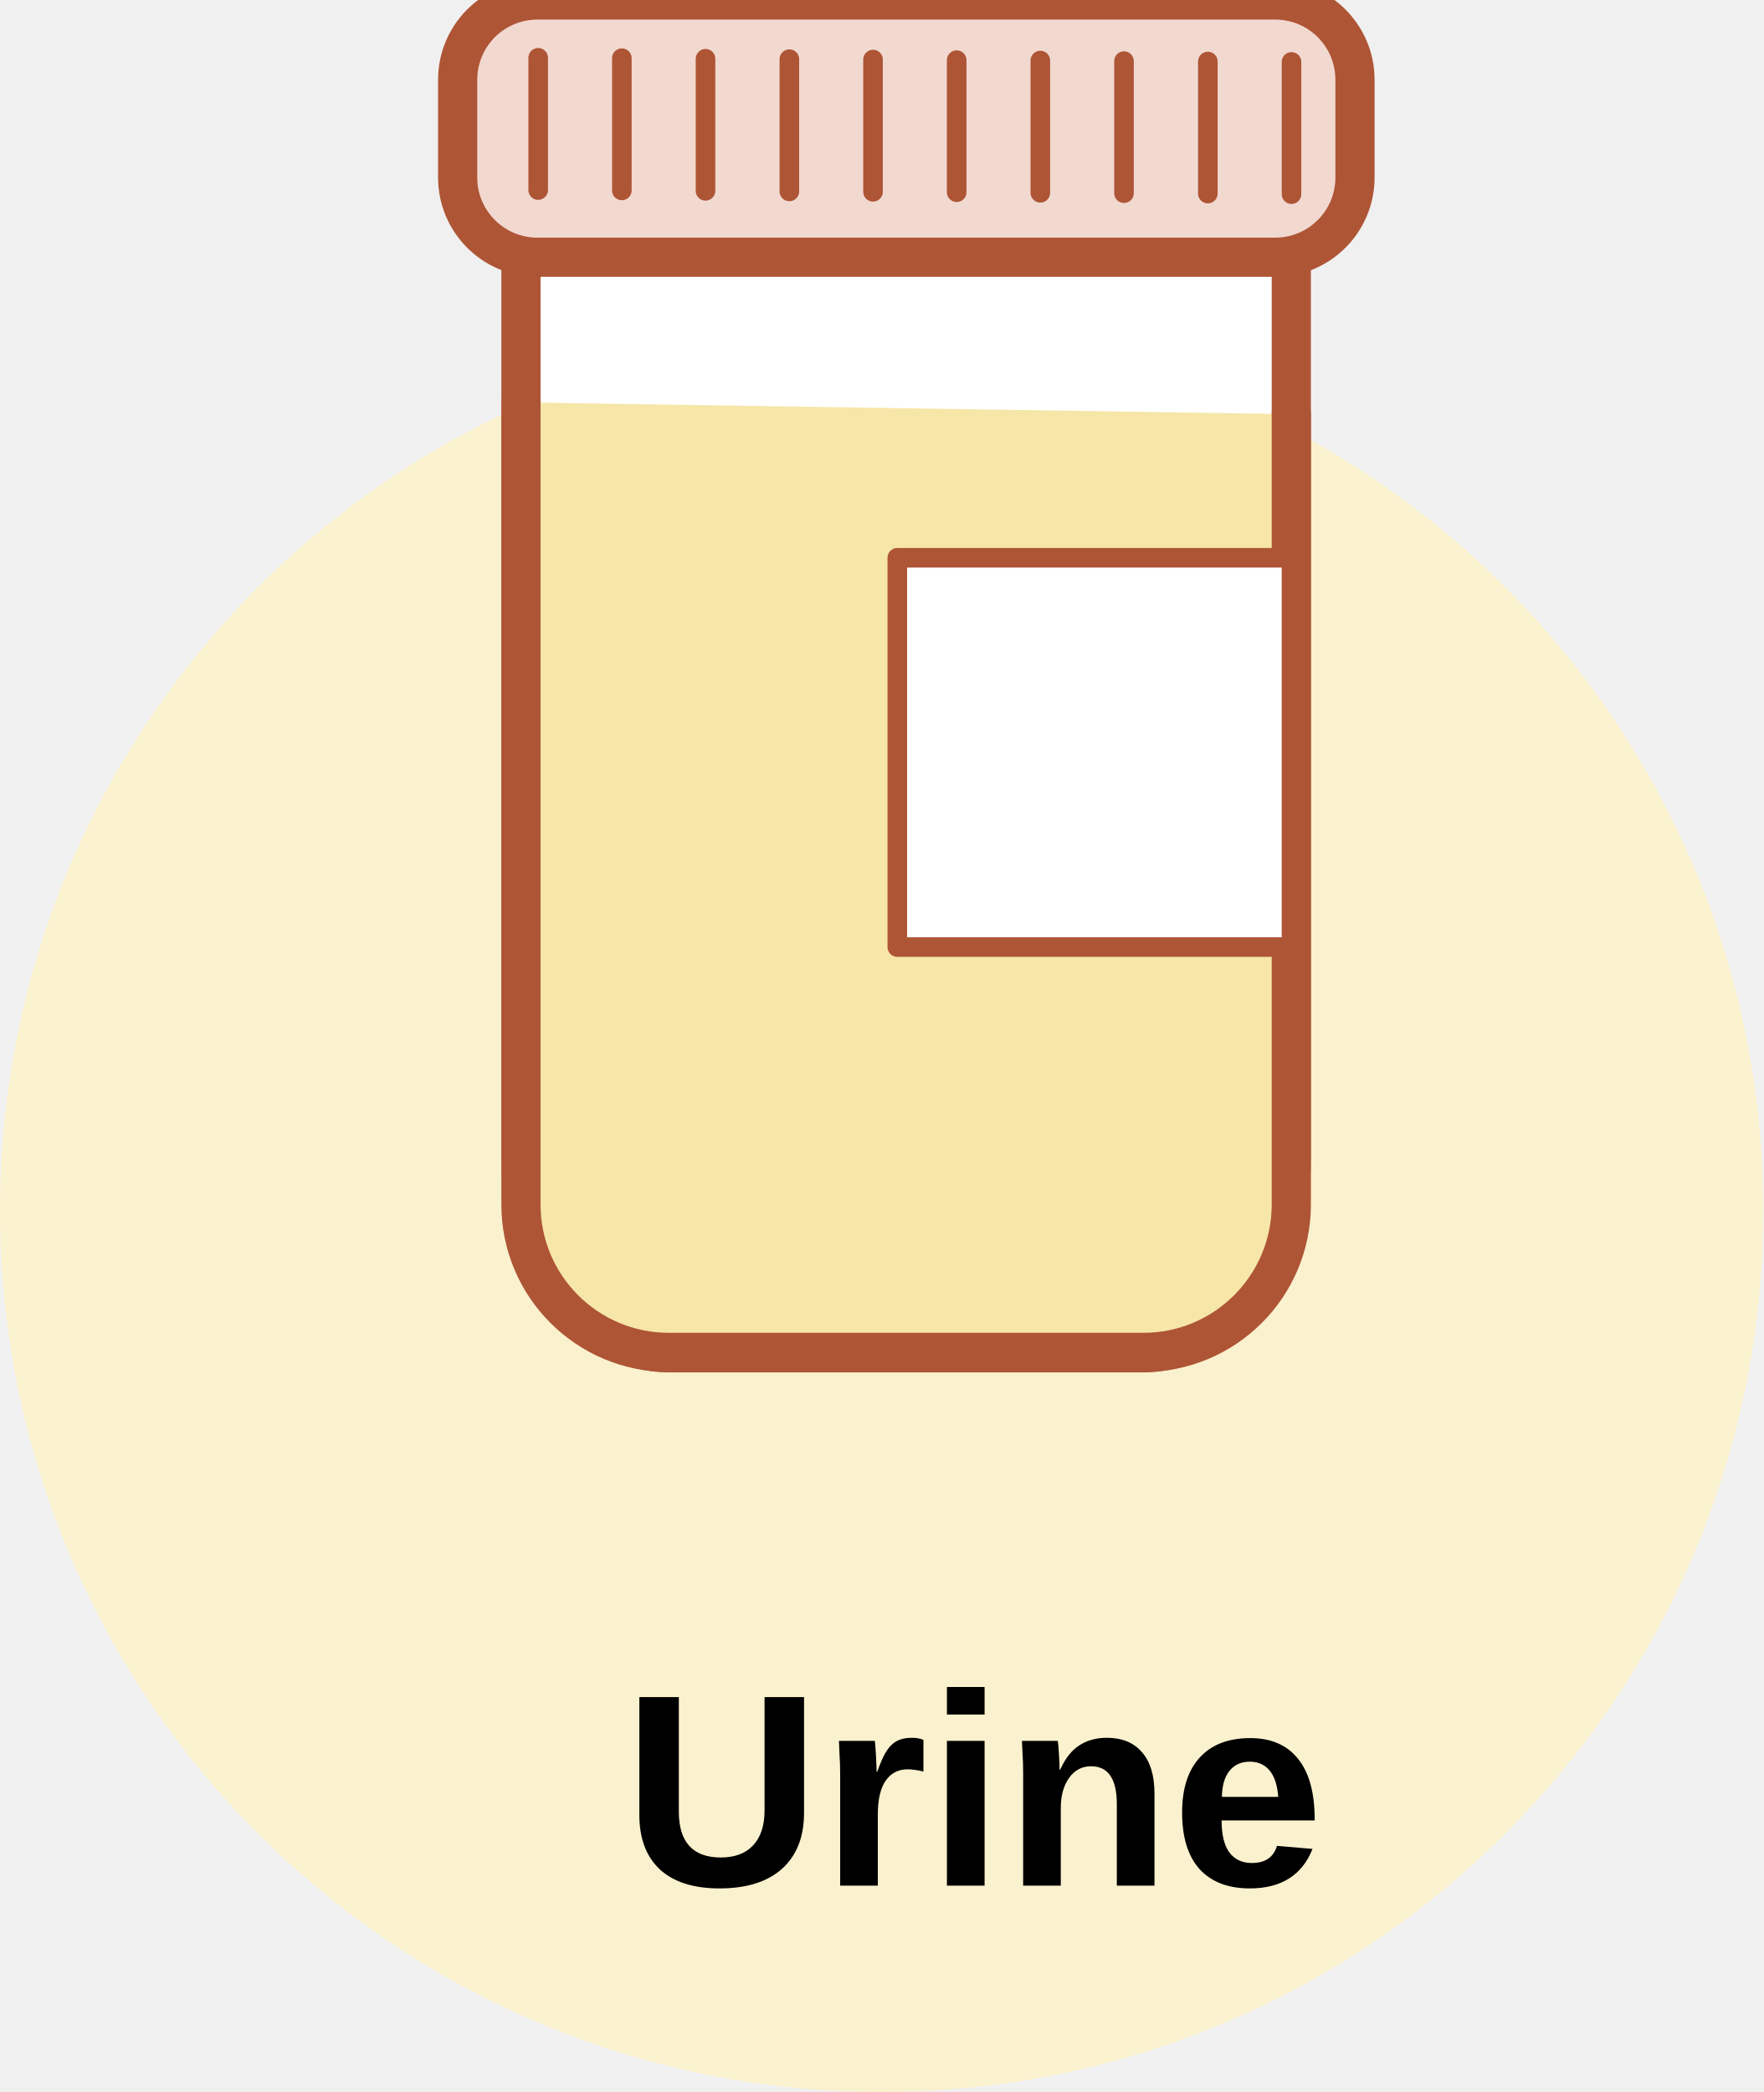
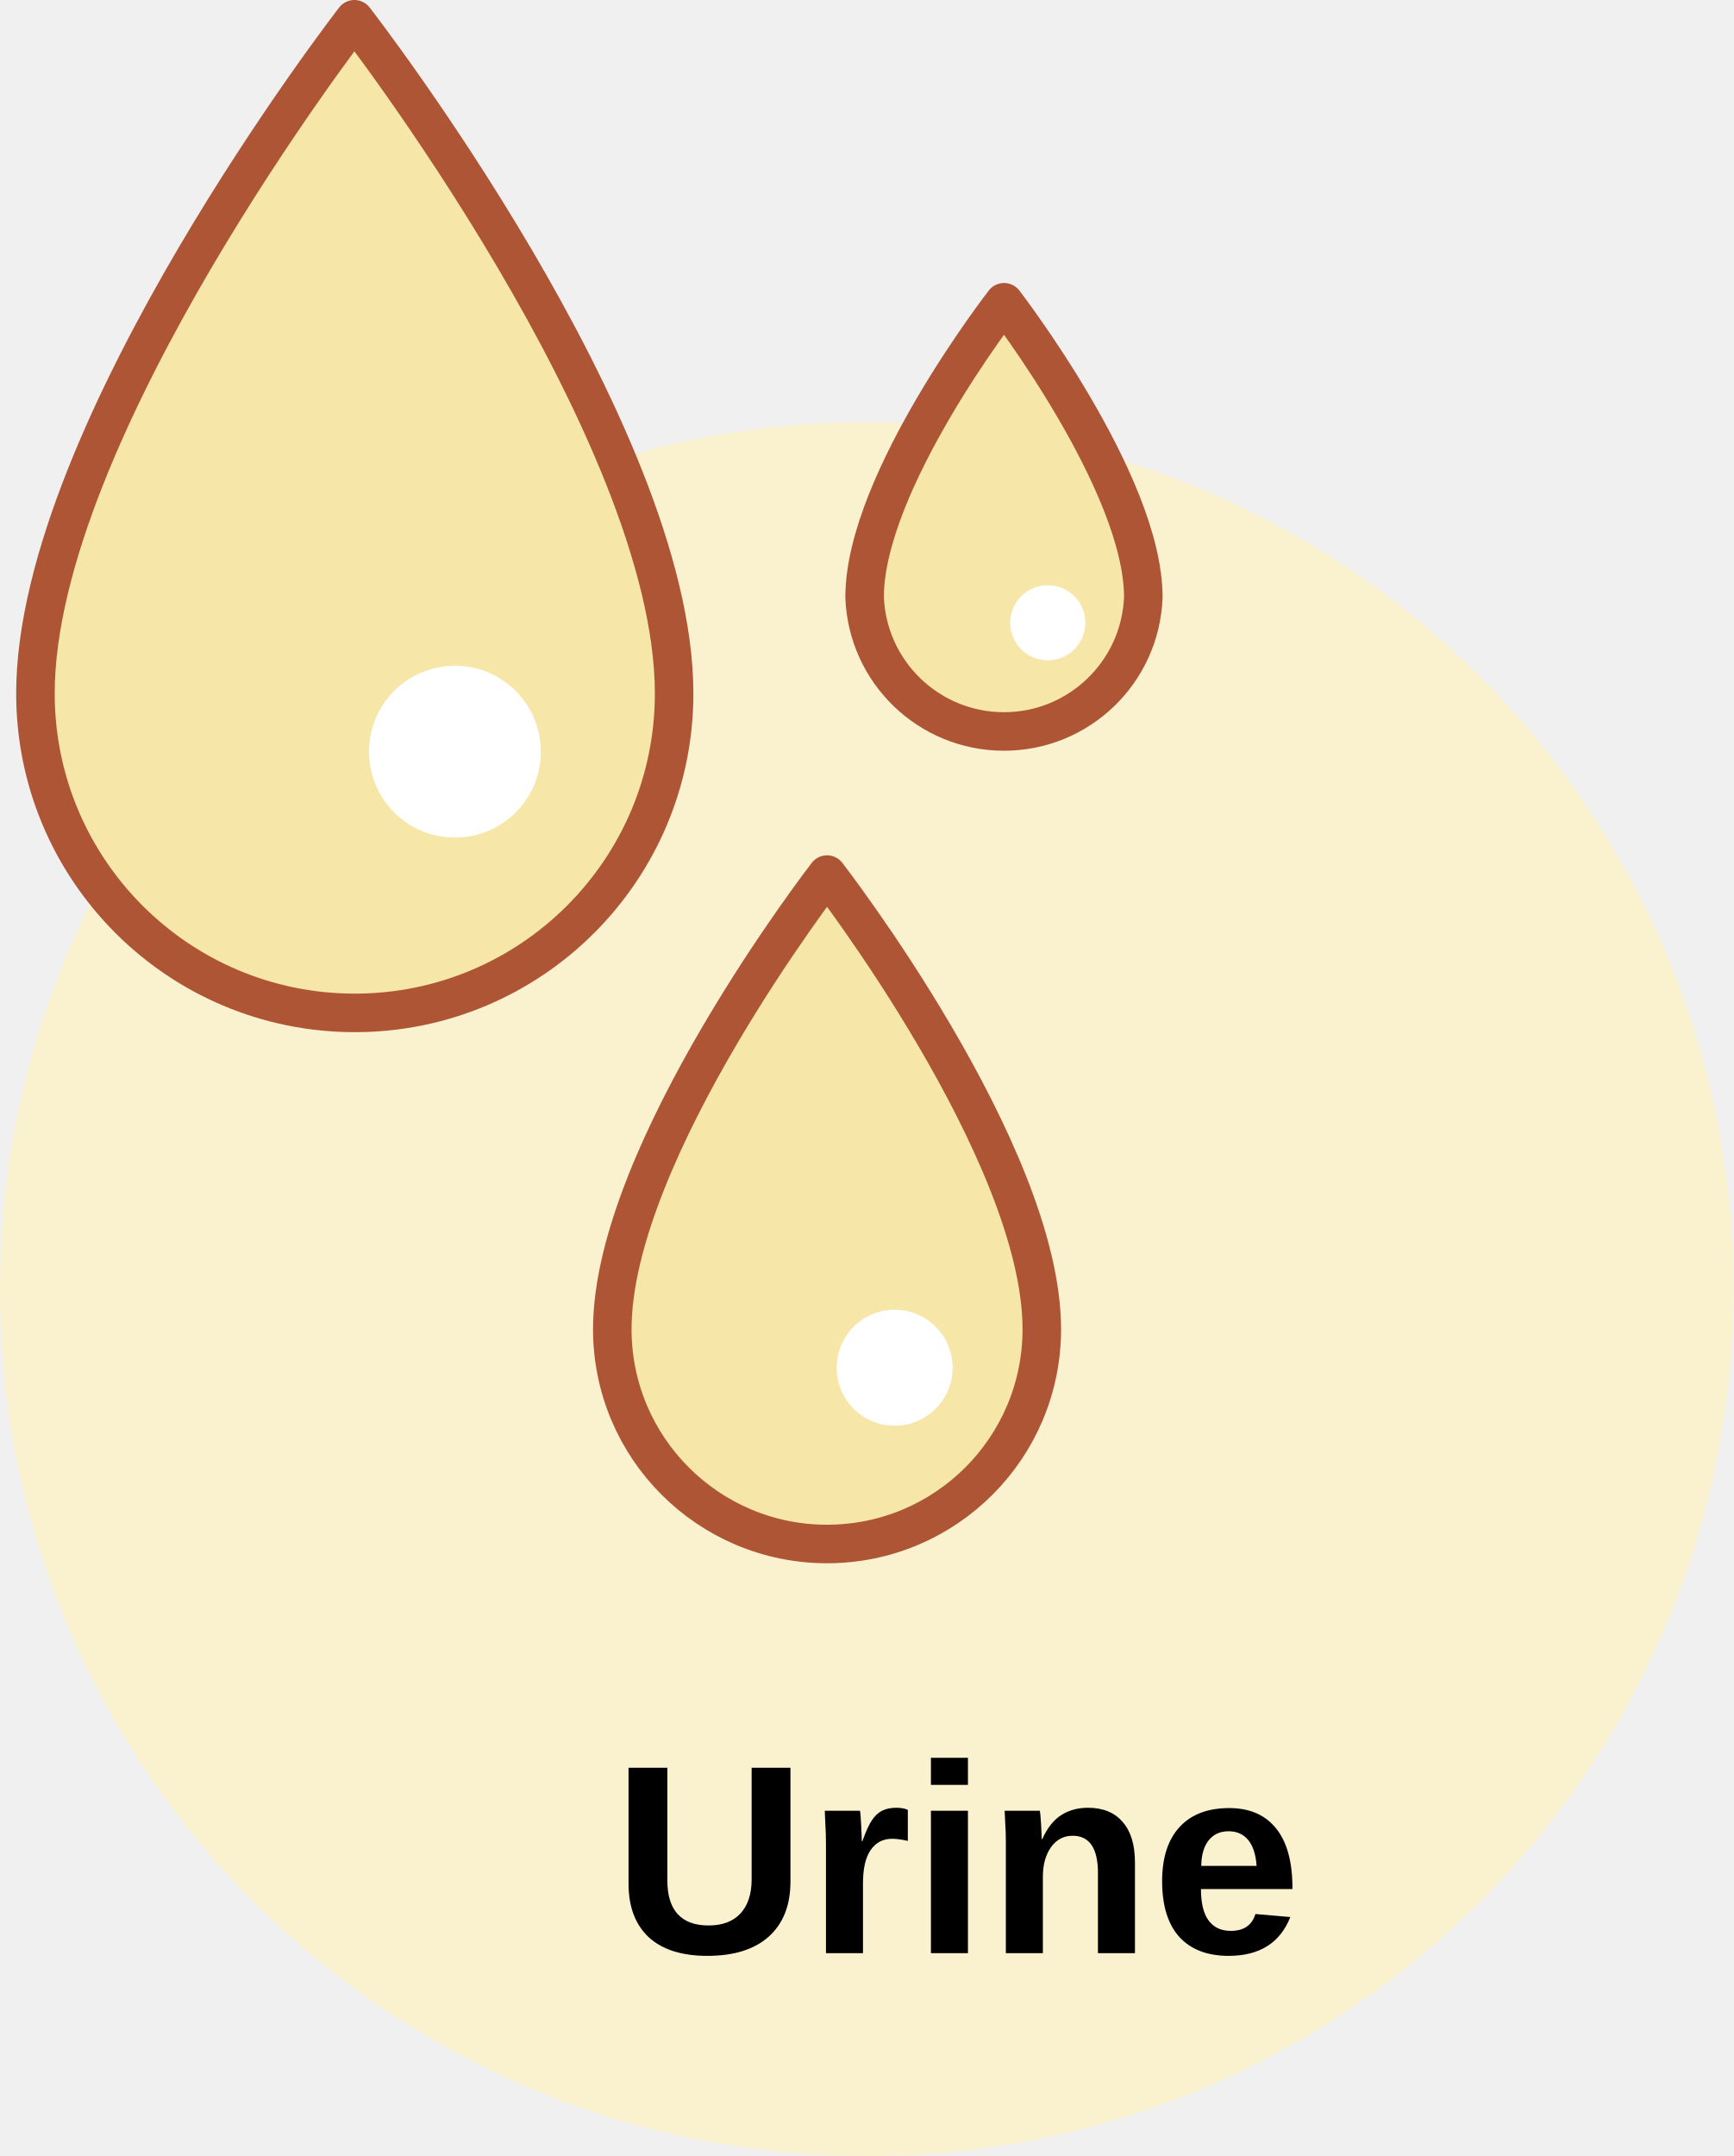
- <svg xmlns="http://www.w3.org/2000/svg" viewBox="272.73 140.94 90 106.78" width="90" height="106.78">
+ <svg xmlns="http://www.w3.org/2000/svg" xmlns:xlink="http://www.w3.org/1999/xlink" viewBox="0 0 90 111.92">
  <defs>
-     <style>.cls-1,.cls-15{fill:#eccbbd;}.cls-1,.cls-10,.cls-11,.cls-12,.cls-13,.cls-14,.cls-17,.cls-18,.cls-19,.cls-20,.cls-21,.cls-22,.cls-23,.cls-24,.cls-25,.cls-28,.cls-29,.cls-3,.cls-30,.cls-31,.cls-32,.cls-6,.cls-7,.cls-8{stroke:#ae5536;}.cls-1,.cls-10,.cls-11,.cls-12,.cls-13,.cls-14,.cls-17,.cls-18,.cls-20,.cls-21,.cls-22,.cls-23,.cls-24,.cls-25,.cls-28,.cls-29,.cls-3,.cls-30,.cls-31,.cls-32,.cls-33,.cls-6,.cls-7,.cls-8{stroke-linecap:round;}.cls-1,.cls-10,.cls-11,.cls-12,.cls-13,.cls-14,.cls-17,.cls-18,.cls-19,.cls-20,.cls-21,.cls-22,.cls-23,.cls-24,.cls-25,.cls-28,.cls-29,.cls-3,.cls-30,.cls-31,.cls-32,.cls-33,.cls-6,.cls-8{stroke-linejoin:round;}.cls-1,.cls-10,.cls-12,.cls-13,.cls-14,.cls-18,.cls-19,.cls-20,.cls-25,.cls-3,.cls-30,.cls-31,.cls-32,.cls-6,.cls-8{stroke-width:2px;}.cls-11,.cls-18,.cls-2,.cls-7{fill:none;}.cls-17,.cls-3,.cls-9{fill:#fff;}.cls-4{fill:#e5f3ea;}.cls-5{fill:#faf1ce;}.cls-6{fill:#f0f7f9;}.cls-7{stroke-miterlimit:10;}.cls-8{fill:#f6e6a7;}.cls-10{fill:#e3ecc1;}.cls-12{fill:#d5a696;}.cls-13{fill:#f4e297;}.cls-14{fill:#f8eec2;}.cls-16{clip-path:url(#clip-path);}.cls-19{fill:#f3e0d8;}.cls-20{fill:#e0eef2;}.cls-21{fill:#d4e9ed;}.cls-22{fill:#efd4c9;}.cls-23{fill:#e0eabb;}.cls-24{fill:#f8ecba;}.cls-25{fill:#f1d9d0;}.cls-26{clip-path:url(#clip-path-2);}.cls-27{clip-path:url(#clip-path-3);}.cls-28{fill:#cae3e9;}.cls-29{fill:#ebf4f7;}.cls-30{fill:#ebd4cd;}.cls-31{fill:#b5d8e1;}.cls-32{fill:#e3b4a1;}.cls-33{fill:#b6d391;stroke:#5e7658;}.cls-34,.cls-35{font-size:14px;font-family:Arial-BoldMT, Arial;font-weight:700;}.cls-35{fill:#5e7658;}</style>
+     <style>.cls-1{fill:#faf1ce;}.cls-2{font-size:14px;font-family:Arial-BoldMT, Arial;font-weight:700;}.cls-3{fill:#f6e6a7;stroke:#ae5536;stroke-linecap:round;stroke-linejoin:round;stroke-width:2px;}.cls-4{fill:#fff;}</style>
+     <symbol id="Urine_2" data-name="Urine 2" viewBox="0 0 90 111.92">
+       <circle class="cls-1" cx="45" cy="66.92" r="45" />
+       <text class="cls-2" transform="translate(31.79 101.39)">Urine</text>
+       <path class="cls-3" d="M35,36A16.56,16.56,0,1,1,1.84,36C1.84,22.37,18.4,1,18.4,1S35,22.37,35,36Z" />
+       <circle class="cls-4" cx="23.62" cy="39.02" r="4.46" />
+       <path class="cls-3" d="M59.36,31a7.24,7.24,0,0,1-14.47,0c0-6,7.24-15.31,7.24-15.31S59.36,25.06,59.36,31Z" />
+       <circle class="cls-4" cx="54.4" cy="32.33" r="1.95" />
+       <path class="cls-3" d="M54.09,69a11.15,11.15,0,1,1-22.3,0c0-9.21,11.15-23.6,11.15-23.6S54.09,59.79,54.09,69Z" />
+       <circle class="cls-4" cx="46.45" cy="71" r="3.01" />
+     </symbol>
  </defs>
-   <circle class="cls-5" cx="317.73" cy="202.72" r="45" transform="matrix(1, 0, 0, 1, 0, 0)" />
-   <path class="cls-3" d="M 299.32 150.08 L 299.32 200.08 C 299.32 205.55 302.7 209.99 306.87 209.99 L 331.09 209.99 C 335.26 209.99 338.64 205.55 338.64 200.08 L 338.64 150.87" transform="matrix(1, 0, 0, 1, 0, 0)" />
-   <path class="cls-8" d="M 299.32 161.48 L 299.32 202.42 C 299.32 206.59 302.7 209.97 306.87 209.97 L 331.09 209.97 C 335.259 209.97 338.64 206.59 338.64 202.42 L 338.64 162.08" transform="matrix(1, 0, 0, 1, 0, 0)" />
-   <rect class="cls-25" x="296.09" y="140.94" width="45.8" height="13.13" rx="4.07" ry="4.07" transform="matrix(1, 0, 0, 1, 0, 0)" />
-   <rect class="cls-17" x="318.53" y="169.41" width="20.12" height="19.87" transform="matrix(1, 0, 0, 1, 0, 0)" />
-   <line class="cls-11" x1="300.2" y1="143.89" x2="300.2" y2="150.64" transform="matrix(1, 0, 0, 1, 0, 0)" />
-   <line class="cls-11" x1="304.47" y1="143.91" x2="304.47" y2="150.66" transform="matrix(1, 0, 0, 1, 0, 0)" />
-   <line class="cls-11" x1="308.74" y1="143.94" x2="308.74" y2="150.68" transform="matrix(1, 0, 0, 1, 0, 0)" />
-   <line class="cls-11" x1="313.02" y1="143.96" x2="313.02" y2="150.71" transform="matrix(1, 0, 0, 1, 0, 0)" />
-   <line class="cls-11" x1="317.29" y1="143.98" x2="317.29" y2="150.73" transform="matrix(1, 0, 0, 1, 0, 0)" />
-   <line class="cls-11" x1="321.56" y1="144.01" x2="321.56" y2="150.75" transform="matrix(1, 0, 0, 1, 0, 0)" />
-   <line class="cls-11" x1="325.83" y1="144.03" x2="325.83" y2="150.78" transform="matrix(1, 0, 0, 1, 0, 0)" />
-   <line class="cls-11" x1="330.1" y1="144.06" x2="330.1" y2="150.8" transform="matrix(1, 0, 0, 1, 0, 0)" />
-   <line class="cls-11" x1="334.38" y1="144.08" x2="334.38" y2="150.82" transform="matrix(1, 0, 0, 1, 0, 0)" />
-   <line class="cls-11" x1="338.65" y1="144.1" x2="338.65" y2="150.85" transform="matrix(1, 0, 0, 1, 0, 0)" />
-   <text class="cls-34" style="white-space: pre; font-size: 14px;" x="304.52" y="237.19" transform="matrix(1, 0, 0, 1, 0, 0)">Urine</text>
+   <g id="Bild">
+     <g id="Ebene_8" data-name="Ebene 8">
+       <use id="Urine_2-3" data-name="Urine 2" width="90" height="111.92" xlink:href="#Urine_2" />
+     </g>
+   </g>
</svg>
